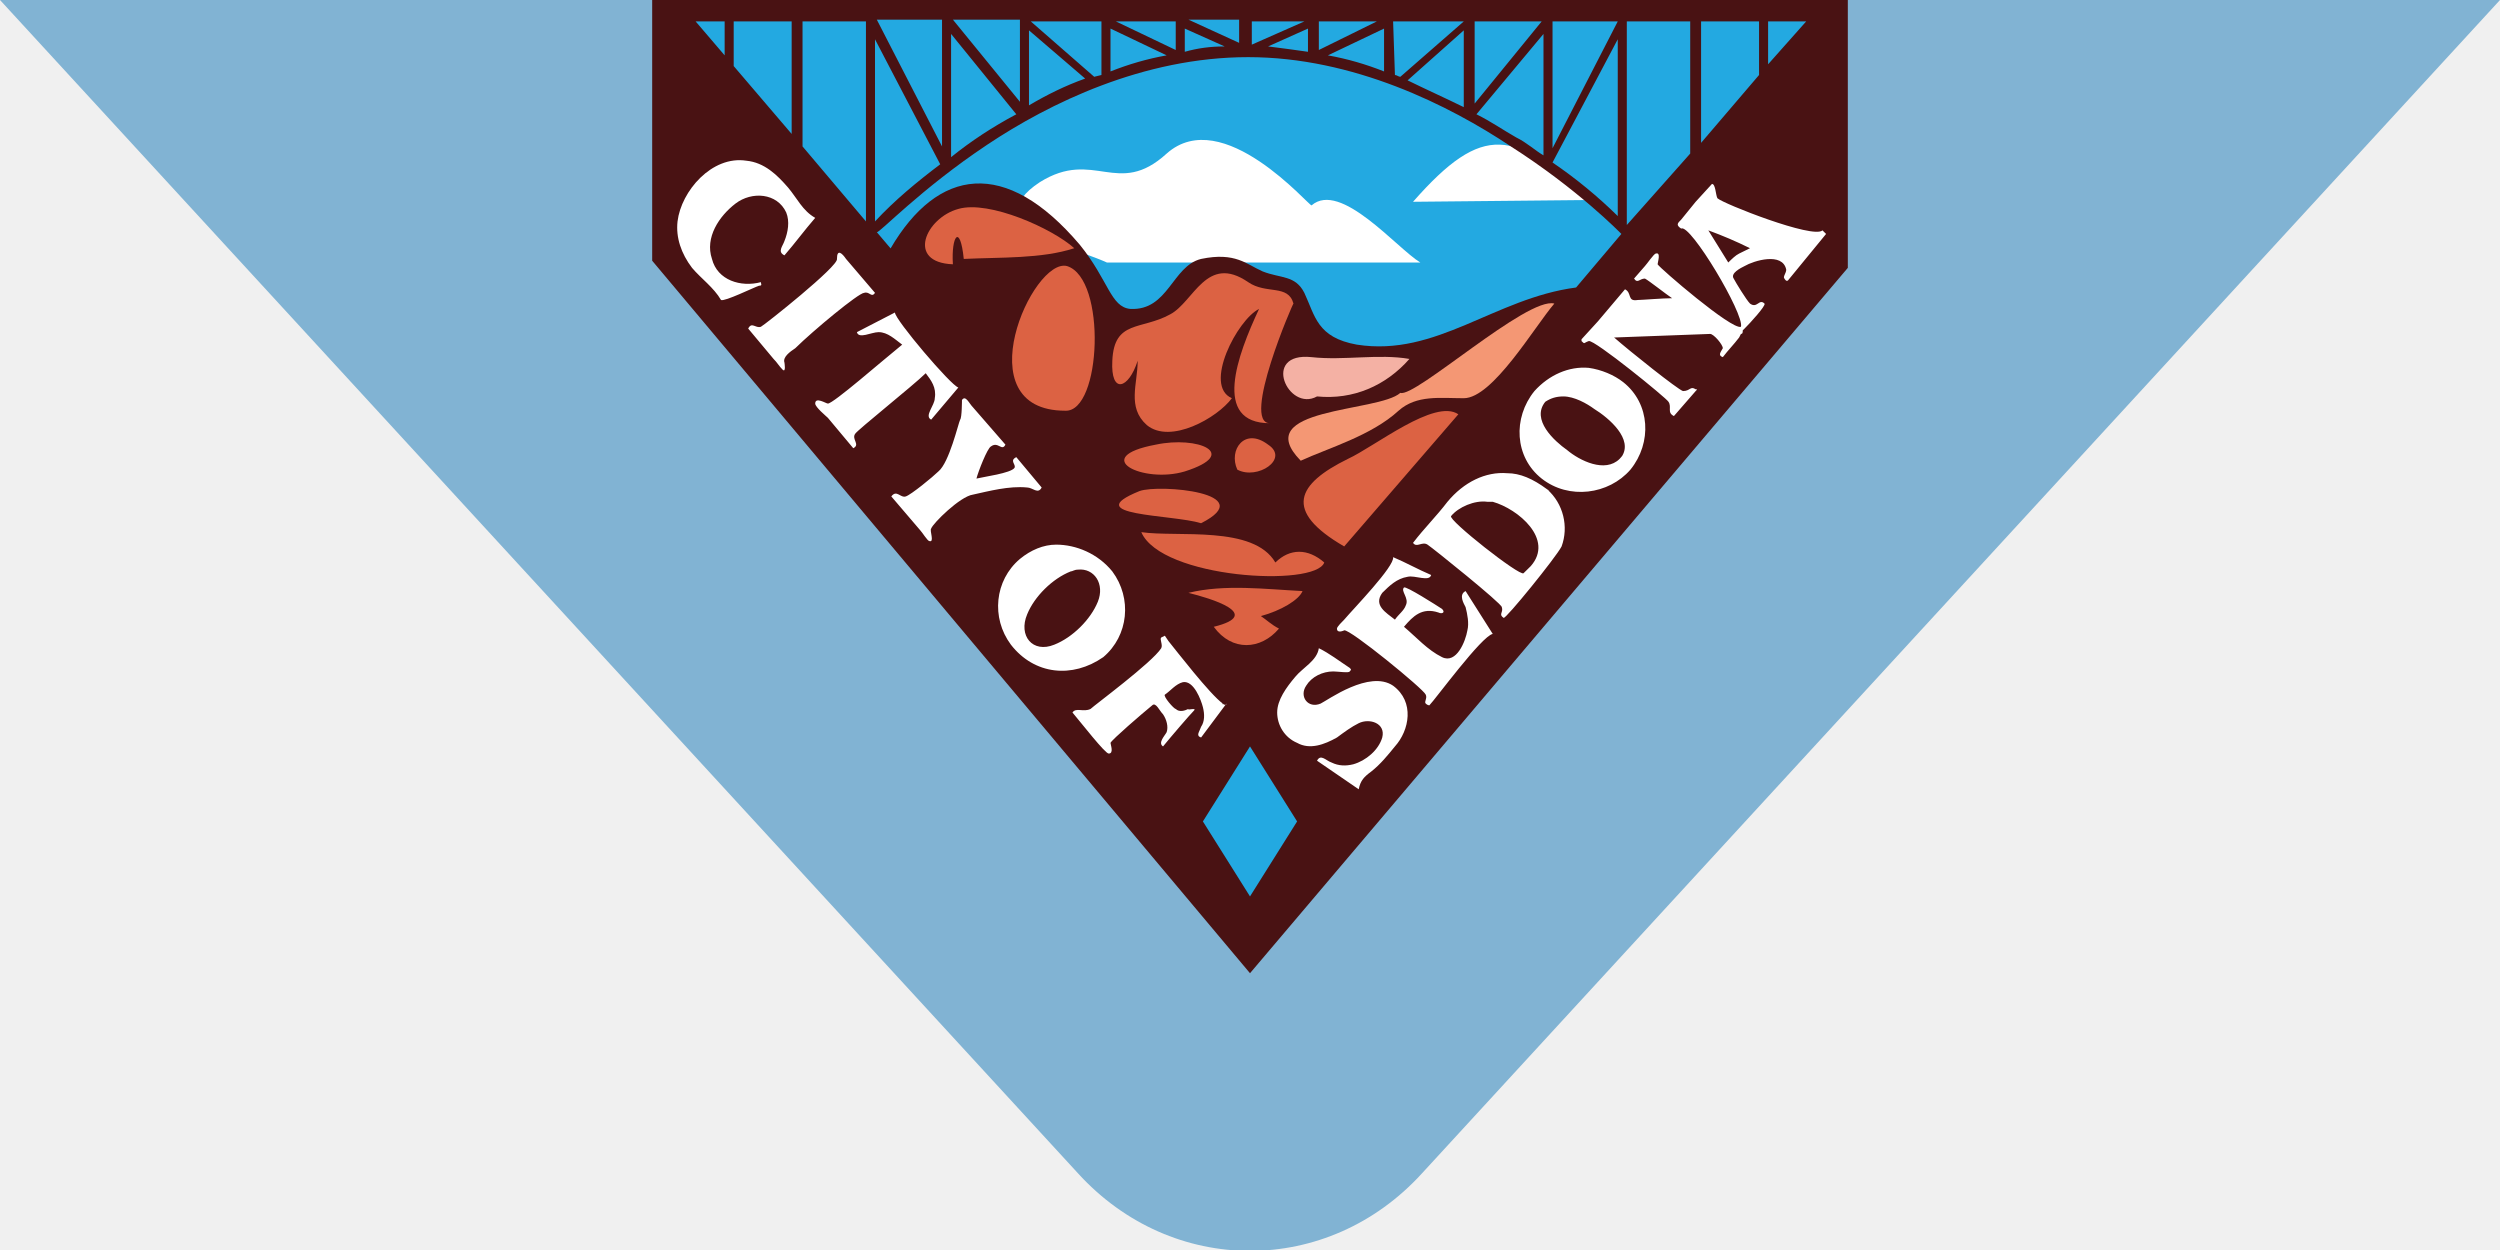
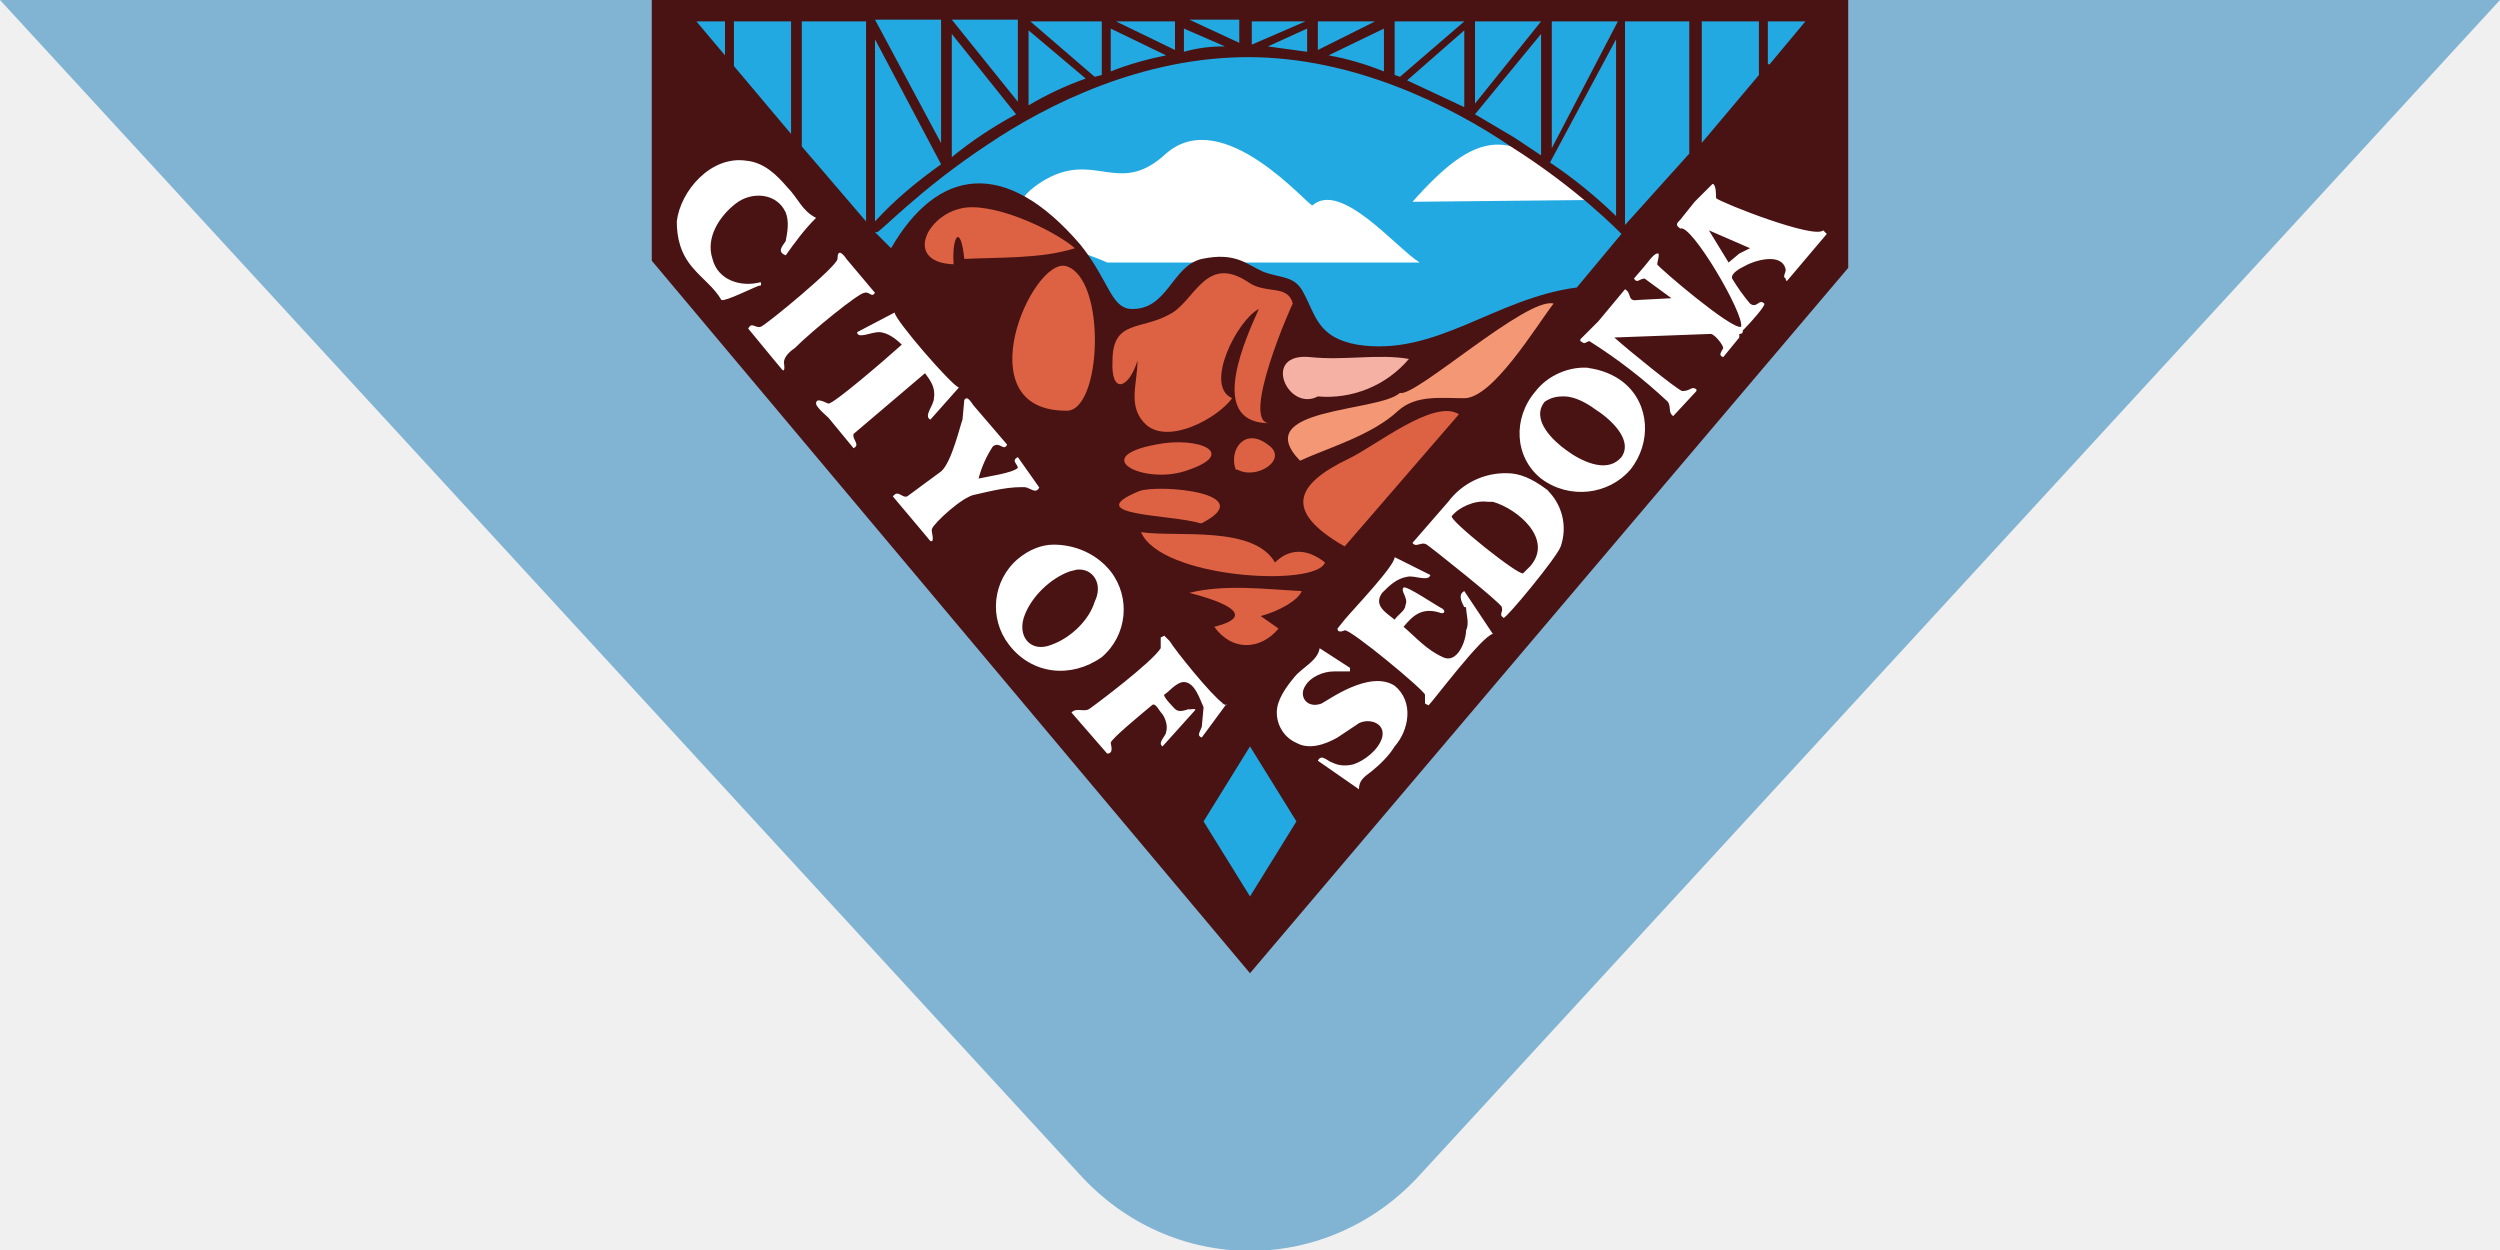
- <svg xmlns="http://www.w3.org/2000/svg" width="140" height="70" viewBox="0 0 140 70" fill="none">
-   <g clip-path="url(#clip0_81738_264)">
-     <path d="M140 0H0L60.362 65.7C65.638 71.5 74.362 71.5 79.638 65.7L140 0Z" fill="#81B3D3" />
-     <path d="M37.232 0.5L69.797 38.4L102.261 0.7L37.232 0.5Z" fill="#23A9E1" />
-     <path d="M61.986 14.7H79.536C78.218 13.9 75.073 10.1 73.449 11.5C73.348 11.6 68.478 5.8 65.333 8.6C62.594 11.1 61.275 8.3 58.232 10.2C54.58 12.6 60.261 13.9 61.986 14.7ZM89.073 11.2L79.13 11.3C83.087 6.8 84.812 7.3 89.073 11.2Z" fill="white" />
-     <path d="M99.014 3.6V1.2H101.145L99.014 3.6ZM49.101 13C49.203 13.1 51.536 10.6 55.29 8.1C58.739 5.8 64.014 3.2 69.898 3.2C75.783 3.2 81.159 5.9 84.609 8.2C88.362 10.6 90.696 13 90.797 13.1L88.261 16.1C83.696 16.7 80.449 20 75.986 19.3C73.754 18.9 73.652 17.7 73.043 16.4C72.536 15.4 71.725 15.6 70.71 15.2C69.797 14.8 69.188 14.1 67.261 14.5C65.638 14.9 65.435 17.4 63.304 17.3C62.188 17.2 62.087 15.7 60.464 13.7C56.304 8.8 52.511 9.41 49.873 13.91L49.101 13ZM40.58 1.2V3.1L38.956 1.2H40.58ZM95.261 1.2H98.507V4.2L95.261 8V1.2ZM91.101 12.6V1.2H94.652V8.6L91.101 12.6ZM90.594 2.2V12.1C89.478 11 88.261 10 86.942 9.1L90.594 2.2ZM86.435 1.9V8.7C85.927 8.4 85.522 8 84.913 7.7C84.203 7.3 83.493 6.8 82.681 6.4L86.435 1.9ZM81.971 1.7V6C80.957 5.5 79.841 5 78.826 4.5L81.971 1.7ZM82.58 1.2H86.333L82.58 5.8V1.2ZM86.942 1.2H90.594L86.942 8.3V1.2ZM78.014 1.2H81.971L78.42 4.3C78.319 4.3 78.217 4.2 78.116 4.2L78.014 1.2ZM77.507 1.6V4C76.493 3.6 75.478 3.3 74.362 3.1L77.507 1.6ZM73.246 1.6V2.9C72.536 2.8 71.826 2.7 71.014 2.6L73.246 1.6ZM66.348 1.6L68.58 2.6C67.768 2.6 67.058 2.7 66.348 2.9V1.6ZM62.188 1.6L65.333 3.1C64.217 3.3 63.203 3.6 62.188 4V1.6ZM65.841 2.8L62.493 1.2H65.841V2.8ZM69.391 2.4L66.551 1.1H69.391V2.4ZM70.101 1.2H73.043L70.101 2.5V1.2ZM73.855 1.2H77.101L73.855 2.8V1.2ZM61.275 4.3L57.725 1.2H61.681V4.2L61.275 4.3ZM57.623 1.7L60.768 4.4C59.652 4.8 58.638 5.3 57.623 5.9V1.7ZM53.261 1.9L56.913 6.4C55.594 7.1 54.377 7.9 53.261 8.8V1.9ZM49 2.2L52.652 9.2C51.333 10.2 50.116 11.2 49 12.4V2.2ZM52.754 8.2L49.101 1.1H52.754V8.2ZM57.116 5.7L53.362 1.1H57.116V5.7ZM44.333 7.5L41.087 3.7V1.2H44.333V7.5ZM44.942 1.2H48.493V12.4L44.942 8.2V1.2ZM36.522 0V14.6L70 54.5L103.478 15V0H36.522Z" fill="#491213" />
-     <path d="M67.362 46L70 41.8L72.638 46L70 50.2L67.362 46Z" fill="#23A9E1" />
-     <path d="M75.275 30.6C71.826 28.6 72.638 27.1 75.478 25.7C77 25 80.348 22.3 81.667 23.2L75.275 30.6ZM72.942 33.1C70.913 33 68.58 32.7 66.551 33.2C67.768 33.5 70.811 34.4 67.971 35.1C68.985 36.5 70.609 36.4 71.623 35.2C71.217 35 70.913 34.7 70.609 34.5C71.725 34.2 72.739 33.6 72.942 33.1ZM74.159 31.5C73.246 30.7 72.232 30.7 71.42 31.5C70.203 29.4 65.942 30.1 63.913 29.8C65.029 32.4 73.652 32.9 74.159 31.5ZM67.261 29.3C65.638 28.8 60.362 28.9 63.812 27.5C64.927 27.1 70.609 27.6 67.261 29.3ZM69.29 26.3C68.782 25.2 69.696 23.9 71.014 24.9C72.232 25.7 70.406 26.9 69.29 26.3ZM66.348 26.4C64.014 27.1 60.971 25.6 64.725 24.9C67.058 24.4 69.493 25.4 66.348 26.4C66.246 26.4 66.449 26.4 66.348 26.4ZM63.71 20.2C63.203 21.8 62.188 22.1 62.29 20.2C62.391 17.9 63.913 18.5 65.536 17.6C66.855 16.9 67.565 14.2 69.898 15.8C70.913 16.5 72.13 15.9 72.435 17C72.435 16.9 69.493 23.7 71.116 23.7C67.87 23.7 69.29 19.9 70.507 17.3C69.29 17.9 67.362 21.6 68.985 22.3C68.174 23.4 65.536 24.9 64.217 23.8C63.101 22.8 63.71 21.5 63.71 20.2ZM59.652 23C53.971 23 57.826 14.4 59.754 14.9C61.985 15.6 61.681 23.1 59.652 23ZM53.362 14.8C50.725 14.7 51.84 12.2 53.667 11.7C55.391 11.2 58.942 12.8 60.159 13.9C58.333 14.5 56 14.4 53.971 14.5C53.768 12.5 53.261 13.2 53.362 14.8Z" fill="#DC6243" />
-     <path d="M72.841 25.8C69.899 22.8 77.203 23.1 78.42 22C79.232 22.3 85.522 16.6 87.043 17C85.928 18.3 83.594 22.3 81.971 22.3C80.652 22.3 79.333 22.1 78.319 23C76.797 24.4 74.362 25.1 72.841 25.8Z" fill="#F49774" />
-     <path d="M73.754 22.2C72.13 23.1 70.609 19.7 73.449 20C75.275 20.2 77.203 19.8 78.928 20.1C77.609 21.6 75.783 22.4 73.754 22.2Z" fill="#F4B1A4" />
-     <path d="M51.841 20.9C52.145 21.3 52.449 21.7 52.348 22.3C52.348 22.7 51.739 23.3 52.145 23.5L53.667 21.7C53.261 21.6 50.116 17.9 50.116 17.5L47.986 18.6C48.087 19 48.797 18.6 49.203 18.6C49.71 18.6 50.116 19 50.522 19.3C49.406 20.2 46.667 22.6 46.362 22.6C46.261 22.6 45.652 22.2 45.652 22.6C45.652 22.8 46.261 23.3 46.362 23.4L47.783 25.1C48.188 24.9 47.681 24.6 47.884 24.3C47.986 24.1 51.13 21.6 51.841 20.9ZM48.391 16.4C48.696 16.3 48.797 16.7 49 16.4L47.377 14.5C47.174 14.2 46.87 13.9 46.87 14.5C46.971 14.9 42.812 18.2 42.609 18.3C42.304 18.4 42.102 18 41.899 18.4C42.406 19 42.812 19.5 43.319 20.1C43.522 20.3 43.623 20.5 43.826 20.7C44.029 20.9 43.928 20.3 43.928 20.3C43.826 20 44.232 19.7 44.536 19.5C45.551 18.5 48.087 16.4 48.391 16.4ZM42.609 15.8C41.493 16.1 40.174 15.7 39.87 14.5C39.464 13.3 40.275 12.1 41.188 11.4C42.102 10.7 43.522 10.8 44.029 11.9C44.232 12.4 44.13 13 43.928 13.5C43.826 13.8 43.522 14.1 43.928 14.3C44.536 13.6 45.044 12.9 45.652 12.2C44.942 11.8 44.638 11.1 44.13 10.5C43.522 9.8 42.812 9.1 41.797 9C39.87 8.7 38.145 10.7 37.942 12.4C37.841 13.3 38.145 14.2 38.754 15C39.261 15.6 39.971 16.1 40.377 16.8C40.58 16.9 42.203 16.1 42.507 16C42.71 16 42.609 15.9 42.609 15.8C42.609 15.8 42.102 16 42.609 15.8ZM68.478 39.4C67.768 38.9 65.841 36.4 65.435 35.9L65.232 35.6L65.029 35.7C64.928 35.8 65.13 36.1 65.029 36.3C64.522 37.1 61.275 39.5 61.072 39.7C60.667 39.9 60.261 39.6 60.058 39.9C60.565 40.5 61.884 42.2 62.087 42.2C62.391 42.2 62.188 41.7 62.188 41.6C62.29 41.4 63.913 40 64.522 39.5C64.725 39.3 64.928 39.8 65.13 40C65.333 40.3 65.435 40.7 65.333 41C65.232 41.2 64.826 41.6 65.13 41.8C65.536 41.3 66.652 40 66.855 39.8C67.058 39.6 66.449 39.8 66.551 39.7C66.348 39.8 66.043 39.9 65.841 39.7C65.739 39.7 65.13 39 65.232 38.9C65.536 38.7 65.841 38.3 66.246 38.2C66.855 38.1 67.261 39.2 67.362 39.6C67.464 40 67.464 40.4 67.261 40.7C67.159 41 66.957 41.2 67.261 41.3L68.681 39.4C68.681 39.5 68.58 39.5 68.478 39.4C68.58 39.5 68.377 39.4 68.478 39.4ZM59.145 30.5C58.435 30.5 57.725 30.8 57.116 31.3C55.696 32.5 55.493 34.6 56.609 36.1C57.928 37.8 60.058 38 61.783 36.8C63.203 35.6 63.406 33.5 62.29 32C61.478 31 60.261 30.5 59.145 30.5ZM60.362 31.9C61.275 31.8 61.884 32.7 61.478 33.7C61.072 34.7 60.058 35.7 59.044 36.1C57.826 36.6 57.014 35.6 57.522 34.4C57.928 33.4 58.942 32.4 59.957 32C60.058 32 60.16 31.9 60.362 31.9ZM57.522 27.3C57.826 27.3 58.13 27.7 58.333 27.3L56.913 25.6C56.507 25.8 56.913 26 56.812 26.2C56.609 26.5 55.087 26.7 54.681 26.8C54.783 26.4 55.29 25.1 55.493 25C55.899 24.7 56.102 25.3 56.304 24.9L54.478 22.8C54.275 22.6 54.072 22.1 53.87 22.4C53.87 22.4 53.87 23.4 53.768 23.5C53.667 23.7 53.16 25.9 52.551 26.4C52.246 26.7 51.029 27.7 50.725 27.8C50.42 27.9 50.217 27.4 49.913 27.8L51.536 29.7C51.638 29.8 51.942 30.3 52.044 30.3C52.348 30.4 52.044 29.7 52.145 29.6C52.246 29.3 53.768 27.8 54.478 27.7C55.391 27.5 56.507 27.2 57.522 27.3C57.319 27.3 57.725 27.3 57.522 27.3ZM82.073 34C82.174 34.4 82.275 34.9 82.174 35.3C82.073 35.9 81.565 37.2 80.754 36.8C79.942 36.4 79.333 35.7 78.623 35.1C79.13 34.5 79.638 34 80.551 34.3C80.754 34.4 80.957 34.3 80.754 34.1C80.449 33.9 78.725 32.8 78.623 32.9C78.42 33.1 78.928 33.5 78.725 33.9C78.623 34.2 78.319 34.4 78.116 34.7C77.609 34.3 76.899 33.9 77.406 33.2C77.812 32.8 78.217 32.4 78.826 32.3C79.232 32.2 80.043 32.6 80.145 32.2C79.435 31.9 78.725 31.5 78.014 31.2C78.116 31.7 75.783 34.1 75.275 34.7C75.174 34.8 74.87 35.1 74.87 35.2C74.87 35.5 75.275 35.3 75.275 35.3C75.58 35.2 79.739 38.6 79.841 38.9C79.942 39.1 79.739 39.3 79.841 39.4C79.841 39.4 79.942 39.5 80.043 39.5C80.348 39.2 82.986 35.6 83.594 35.5C83.087 34.7 82.58 33.9 82.073 33.1C81.667 33.3 81.971 33.8 82.073 34ZM78.014 38.4C76.696 37.5 74.362 39.2 73.957 39.4C73.246 39.7 72.739 39 73.145 38.4C73.449 37.9 74.058 37.6 74.667 37.6C74.87 37.6 75.58 37.7 75.58 37.6C75.681 37.5 75.681 37.5 75.58 37.4C74.971 37 74.464 36.6 73.855 36.3C73.754 37 72.942 37.4 72.536 37.9C72.029 38.5 71.522 39.2 71.522 39.9C71.522 40.6 71.928 41.3 72.638 41.6C73.348 42 74.159 41.7 74.87 41.3C75.275 41 75.681 40.7 76.087 40.5C76.696 40.2 77.609 40.5 77.406 41.3C77.203 42 76.493 42.6 75.783 42.8C75.377 42.9 74.971 42.9 74.565 42.7C74.261 42.6 73.957 42.2 73.754 42.6L76.087 44.2C76.189 43.7 76.391 43.5 76.797 43.2C77.304 42.8 77.71 42.3 78.116 41.8C78.928 40.9 79.232 39.3 78.014 38.4ZM95.87 10.3C95.87 10.4 95.87 10.4 95.87 10.3L94.957 11.3L94.145 12.3C93.942 12.5 93.841 12.6 94.145 12.8C94.652 12.5 97.696 17.6 97.493 18.3C96.986 18.5 92.928 15 92.826 14.8C92.826 14.7 93.029 14.1 92.725 14.2C92.623 14.2 92.217 14.8 92.116 14.9L91.507 15.6C91.71 15.9 91.812 15.6 92.116 15.6C92.319 15.7 93.333 16.5 93.638 16.7C93.13 16.7 91.913 16.8 91.71 16.8C91.102 16.9 91.406 16.4 91 16.2L89.478 18L88.565 19C88.565 19 88.565 19 88.565 19.1C88.768 19.3 88.667 19.2 88.971 19.1C89.275 19 93.333 22.3 93.435 22.5C93.638 22.8 93.333 23.1 93.739 23.3L94.957 21.9C95.058 21.8 95.058 21.8 94.957 21.8C94.652 21.6 94.652 21.9 94.246 21.9C93.942 21.8 91.304 19.7 90.391 18.9L95.768 18.7C95.971 18.7 96.478 19.3 96.478 19.5C96.377 19.7 96.174 19.9 96.478 20C96.783 19.6 97.087 19.3 97.391 18.9L97.493 18.7C97.594 18.7 97.594 18.6 97.594 18.5L97.696 18.4C98 18.1 98.913 17.1 98.812 17C98.507 16.7 98.406 17.3 98 17C97.797 16.8 97.188 15.8 97.087 15.6C96.884 15.3 97.493 15 97.696 14.9C98.203 14.6 99.826 14.1 100.029 15.1C100.029 15.3 99.826 15.5 99.928 15.6C99.928 15.6 100.029 15.8 100.13 15.7L102.261 13.1C102.159 13 102.159 13 102.058 12.9C101.551 13.4 96.478 11.4 96.174 11.1C96.073 10.9 96.073 10.3 95.87 10.3ZM95.667 12.9C96.478 13.2 97.189 13.5 98 13.9C97.797 14 97.594 14.1 97.391 14.2C97.189 14.3 96.986 14.5 96.783 14.7L95.667 12.9ZM88.971 20.6C87.855 20.5 86.739 21 85.928 21.9C84.71 23.4 84.812 25.6 86.333 26.8C87.855 28 90.087 27.7 91.304 26.3C92.522 24.8 92.42 22.6 90.899 21.4C90.391 21 89.681 20.7 88.971 20.6ZM87.551 22.2C88.159 22.2 88.87 22.6 89.275 22.9C90.087 23.4 91.507 24.6 90.797 25.6C90.797 25.5 90.899 25.5 90.696 25.7C89.884 26.5 88.464 25.8 87.754 25.2C87.043 24.7 85.725 23.5 86.536 22.5C86.841 22.3 87.145 22.2 87.551 22.2ZM84.406 26.5C83.188 26.4 81.971 27 81.058 28.1C80.449 28.9 79.739 29.6 79.13 30.4C79.333 30.7 79.638 30.3 79.942 30.5C80.246 30.7 84.102 33.8 84.102 34C84.203 34.3 83.899 34.4 84.203 34.6C84.304 34.7 87.145 31.2 87.449 30.6C87.855 29.5 87.551 28.2 86.638 27.4C86.739 27.5 86.841 27.5 86.638 27.4C85.826 26.8 85.116 26.5 84.406 26.5ZM83.29 28.1C83.391 28.1 83.493 28.1 83.594 28.1C85.014 28.5 87.043 30.2 85.725 31.7C85.522 31.9 85.725 31.7 85.319 32.1C85.116 32.3 81.058 29.1 81.261 28.9C81.667 28.4 82.58 28 83.29 28.1Z" fill="white" />
+ <svg xmlns="http://www.w3.org/2000/svg" width="140" height="70" fill="none">
+   <g clip-path="url(#a)">
+     <path fill="#81B3D3" d="M140 0H0l60.4 65.7c5.2 5.8 14 5.8 19.2 0L140 0Z" />
+     <path fill="#23A9E1" d="m37.2.5 32.6 37.9L102.3.7l-65-.2Z" />
+     <path fill="#fff" d="M62 14.7h17.5c-1.3-.8-4.4-4.6-6-3.2-.2.1-5-5.7-8.2-2.9-2.7 2.5-4-.3-7 1.6-3.7 2.4 2 3.7 3.7 4.5Zm27-3.5-9.9.1c4-4.5 5.7-4 10-.1Z" />
+     <path fill="#491213" d="M99 3.6V1.2h2.1l-2 2.4ZM49.1 13c.1.1 2.4-2.4 6.2-4.9 3.4-2.3 8.7-4.9 14.6-4.9s11.3 2.7 14.7 5c3.8 2.4 6.1 4.8 6.2 4.9l-2.5 3c-4.6.6-7.9 3.9-12.3 3.2-2.2-.4-2.3-1.6-3-2.9-.5-1-1.3-.8-2.3-1.2-.9-.4-1.5-1.1-3.4-.7-1.7.4-1.9 2.9-4 2.8-1.1-.1-1.2-1.6-2.8-3.6-4.2-4.9-8-4.3-10.6.2L49 13ZM40.6 1.2v1.9L39 1.2h1.6Zm54.7 0h3.2v3L95.3 8V1.2ZM91 12.6V1.2h3.6v7.4l-3.6 4Zm-.5-10.4v9.9a26.3 26.3 0 0 0-3.7-3l3.7-6.9Zm-4.2-.3v6.8l-1.5-1-2.2-1.3 3.7-4.5ZM82 1.7V6l-3.2-1.5L82 1.7Zm.6-.5h3.7l-3.7 4.6V1.2Zm4.3 0h3.7l-3.7 7.1V1.2Zm-8.9 0h4l-3.6 3.1-.3-.1v-3Zm-.5.4V4c-1-.4-2-.7-3.1-.9l3.1-1.5Zm-4.3 0v1.3L71 2.6l2.2-1Zm-6.9 0 2.3 1a8 8 0 0 0-2.3.3V1.6Zm-4.1 0 3.1 1.5c-1 .2-2.1.5-3.1.9V1.6Zm3.6 1.2-3.3-1.6h3.3v1.6Zm3.6-.4-2.8-1.3h2.8v1.3Zm.7-1.2h3l-3 1.3V1.2Zm3.8 0H77l-3.2 1.6V1.2ZM61.3 4.3l-3.6-3.1h4v3l-.4.1Zm-3.7-2.6 3.2 2.7a18 18 0 0 0-3.2 1.5V1.7Zm-4.3.2 3.6 4.5c-1.3.7-2.5 1.5-3.6 2.4V1.9Zm-4.3.3 3.7 7c-1.4 1-2.6 2-3.7 3.2V2.2Zm3.8 6L49 1.1h3.7v7.1ZM57 5.7l-3.7-4.6H57v4.6ZM44.3 7.5l-3.2-3.8V1.2h3.2v6.3Zm.6-6.3h3.6v11.2l-3.6-4.2v-7ZM36.5 0v14.6L70 54.5 103.5 15V0h-67Z" />
+     <path fill="#23A9E1" d="m67.4 46 2.6-4.2 2.6 4.2-2.6 4.2-2.6-4.2Z" />
+     <path fill="#DC6243" d="M75.3 30.6c-3.5-2-2.7-3.5.2-4.9 1.5-.7 4.8-3.4 6.2-2.5l-6.4 7.4Zm-2.4 2.5c-2-.1-4.3-.4-6.3.1 1.2.3 4.2 1.2 1.4 1.9 1 1.4 2.6 1.3 3.6.1l-1-.7c1.1-.3 2.1-.9 2.3-1.4Zm1.3-1.6c-1-.8-2-.8-2.8 0-1.2-2.1-5.5-1.4-7.5-1.7 1.1 2.6 9.8 3.1 10.3 1.7Zm-7-2.2c-1.6-.5-6.8-.4-3.4-1.8 1.1-.4 6.8.1 3.5 1.8Zm2-3c-.4-1.1.5-2.4 1.8-1.4 1.2.8-.6 2-1.7 1.4Zm-2.9.1c-2.3.7-5.3-.8-1.6-1.5 2.4-.5 4.8.5 1.6 1.5 0 0 .1 0 0 0Zm-2.6-6.2c-.5 1.6-1.5 1.9-1.4 0 0-2.3 1.6-1.7 3.2-2.6 1.4-.7 2-3.4 4.4-1.8 1 .7 2.2.1 2.5 1.2 0-.1-3 6.7-1.3 6.7-3.2 0-1.8-3.8-.6-6.4-1.2.6-3.1 4.3-1.5 5-.8 1.1-3.5 2.6-4.8 1.5-1.1-1-.5-2.3-.5-3.6Zm-4 2.8c-5.7 0-1.9-8.6 0-8.1 2.3.7 2 8.2 0 8.1Zm-6.3-8.2c-2.7-.1-1.6-2.6.3-3.1 1.7-.5 5.2 1.1 6.5 2.2-1.9.6-4.2.5-6.2.6-.2-2-.7-1.3-.6.3Z" />
+     <path fill="#F49774" d="M72.8 25.8c-2.9-3 4.4-2.7 5.6-3.8.8.3 7.1-5.4 8.6-5-1 1.3-3.4 5.3-5 5.3-1.3 0-2.7-.2-3.7.7-1.5 1.4-4 2.1-5.5 2.8Z" />
+     <path fill="#F4B1A4" d="M73.8 22.2c-1.7.9-3.2-2.5-.4-2.2 1.9.2 3.8-.2 5.5.1a6 6 0 0 1-5.1 2.1Z" />
+     <path fill="#fff" d="M51.8 20.9c.3.4.6.8.5 1.4 0 .4-.6 1-.2 1.2l1.6-1.8c-.4-.1-3.6-3.8-3.6-4.2L48 18.6c0 .4.8 0 1.2 0 .5 0 1 .4 1.3.7-1 .9-3.8 3.3-4.1 3.3-.1 0-.7-.4-.7 0 0 .2.6.7.7.8l1.4 1.7c.4-.2-.1-.5 0-.8l4-3.4Zm-3.4-4.5c.3-.1.4.3.6 0l-1.6-1.9c-.2-.3-.5-.6-.5 0 0 .4-4 3.7-4.3 3.8-.3.1-.5-.3-.7.1l1.4 1.7.5.6c.2.2.1-.4.1-.4 0-.3.3-.6.6-.8 1-1 3.6-3.1 3.9-3.1Zm-5.8-.6c-1.1.3-2.4-.1-2.7-1.3-.4-1.2.4-2.4 1.3-3.1.9-.7 2.3-.6 2.8.5.2.5.1 1.1 0 1.6-.2.3-.5.6 0 .8.5-.7 1-1.4 1.7-2.1-.8-.4-1-1.1-1.6-1.7-.6-.7-1.3-1.4-2.3-1.5-2-.3-3.7 1.7-3.9 3.4 0 .9.2 1.8.9 2.6.5.6 1.2 1.1 1.6 1.8.2.1 1.8-.7 2.1-.8.2 0 .1-.1.1-.2 0 0-.5.2 0 0Zm25.9 23.6c-.7-.5-2.7-3-3-3.5l-.3-.3-.2.1v.6c-.5.8-3.7 3.2-4 3.4-.3.2-.7-.1-1 .2l2 2.3c.4 0 .2-.5.2-.6 0-.2 1.7-1.6 2.3-2.1.2-.2.4.3.6.5.2.3.3.7.2 1 0 .2-.5.6-.2.8l1.8-2c.2-.2-.5 0-.3-.1-.3.1-.6.2-.8 0 0 0-.7-.7-.6-.8.3-.2.6-.6 1-.7.7-.1 1 1 1.2 1.4l-.1 1.1c-.1.3-.3.5 0 .6l1.4-1.9c0 .1-.1.1-.2 0 0 .1-.1 0 0 0ZM59 30.5c-.7 0-1.4.3-2 .8a3.5 3.5 0 0 0-.5 4.8c1.3 1.7 3.5 1.9 5.2.7a3.5 3.5 0 0 0 .5-4.8c-.8-1-2-1.5-3.2-1.5Zm1.3 1.4c.9-.1 1.5.8 1 1.8-.3 1-1.3 2-2.4 2.4-1.2.5-2-.5-1.5-1.7.4-1 1.4-2 2.5-2.4l.4-.1Zm-2.9-4.6c.3 0 .6.4.8 0L57 25.6c-.4.2 0 .4 0 .6-.3.3-1.8.5-2.2.6a6 6 0 0 1 .8-1.8c.4-.3.6.3.8-.1l-1.8-2.1c-.2-.2-.4-.7-.6-.4l-.1 1.1c-.1.2-.6 2.4-1.2 2.9l-1.9 1.4c-.3.1-.5-.4-.8 0l1.6 1.9.5.6c.3.1 0-.6.1-.7.1-.3 1.7-1.8 2.4-1.9.9-.2 2-.5 3-.4-.2 0 .2 0 0 0ZM82.1 34c0 .4.2.9 0 1.3 0 .6-.5 1.9-1.3 1.5-.9-.4-1.5-1.1-2.2-1.7.5-.6 1-1.1 2-.8.2.1.4 0 .2-.2-.4-.2-2-1.3-2.2-1.2-.2.2.3.6.1 1 0 .3-.4.5-.6.8-.5-.4-1.2-.8-.7-1.5.4-.4.8-.8 1.4-.9.4-.1 1.2.3 1.3-.1l-2-1c0 .5-2.3 2.9-2.8 3.5l-.4.5c0 .3.4.1.4.1.3-.1 4.4 3.3 4.5 3.6v.5l.2.1c.3-.3 3-3.9 3.6-4L82 33.1c-.4.2-.1.7 0 .9Zm-4 4.4c-1.4-.9-3.7.8-4.1 1-.8.3-1.3-.4-.9-1 .3-.5 1-.8 1.6-.8h.9v-.2l-1.7-1.1c-.1.7-1 1.1-1.4 1.6-.5.6-1 1.3-1 2s.4 1.4 1.1 1.7c.7.4 1.6.1 2.3-.3l1.2-.8c.6-.3 1.5 0 1.3.8-.2.7-1 1.3-1.6 1.5-.4.1-.8.1-1.2-.1-.3-.1-.6-.5-.8-.1l2.3 1.6c0-.5.3-.7.7-1 .5-.4 1-.9 1.3-1.4.8-.9 1.1-2.5 0-3.4Zm17.8-28.1c0 .1 0 .1 0 0l-1 1-.8 1c-.2.2-.3.3 0 .5.6-.3 3.6 4.8 3.4 5.5-.5.2-4.6-3.3-4.7-3.5 0-.1.2-.7 0-.6-.2 0-.6.6-.7.7l-.6.7c.2.3.3 0 .6 0l1.5 1.1-1.9.1c-.6.1-.3-.4-.7-.6L89.5 18l-1 1v.1c.3.2.2.1.5 0a29 29 0 0 1 4.4 3.4c.2.3 0 .6.3.8l1.3-1.4v-.1c-.3-.2-.3.1-.8.1-.3-.1-2.9-2.2-3.8-3l5.4-.2c.2 0 .7.6.7.8-.1.2-.3.4 0 .5l.9-1.1v-.2c.2 0 .2-.1.2-.2l.1-.1c.3-.3 1.2-1.3 1.1-1.4-.3-.3-.4.3-.8 0a11 11 0 0 1-1-1.4c-.1-.3.5-.6.7-.7.5-.3 2.1-.8 2.3.2 0 .2-.2.4 0 .5 0 0 0 .2.1.1l2.2-2.6-.2-.2c-.5.5-5.6-1.5-6-1.8 0-.2 0-.8-.2-.8Zm-.2 2.6 2.3 1-.6.3-.6.5-1.1-1.8ZM89 20.6c-1.1-.1-2.3.4-3 1.3-1.3 1.5-1.2 3.7.3 4.9 1.6 1.2 3.8.9 5-.5 1.2-1.5 1.1-3.7-.4-4.9-.5-.4-1.2-.7-2-.8Zm-1.4 1.6c.6 0 1.3.4 1.7.7.8.5 2.2 1.7 1.5 2.7l-.1.1c-.8.8-2.2.1-3-.5-.7-.5-2-1.7-1.2-2.7.3-.2.6-.3 1-.3Zm-3.2 4.3a4 4 0 0 0-3.3 1.6l-2 2.3c.2.3.5-.1.8.1.3.2 4.2 3.3 4.2 3.5.1.3-.2.4.1.6.1.1 3-3.4 3.2-4a3 3 0 0 0-.8-3.2c.1.1.2.1 0 0-.8-.6-1.5-.9-2.2-.9Zm-1.1 1.6h.3c1.4.4 3.4 2.1 2.1 3.6l-.4.4c-.2.2-4.2-3-4-3.2.4-.5 1.3-.9 2-.8Z" />
  </g>
  <defs>
-     <clipPath id="clip0_81738_264">
-       <rect width="140" height="70" fill="white" />
+     <clipPath id="a">
+       <path fill="#fff" d="M0 0h140v70H0z" />
    </clipPath>
  </defs>
</svg>
